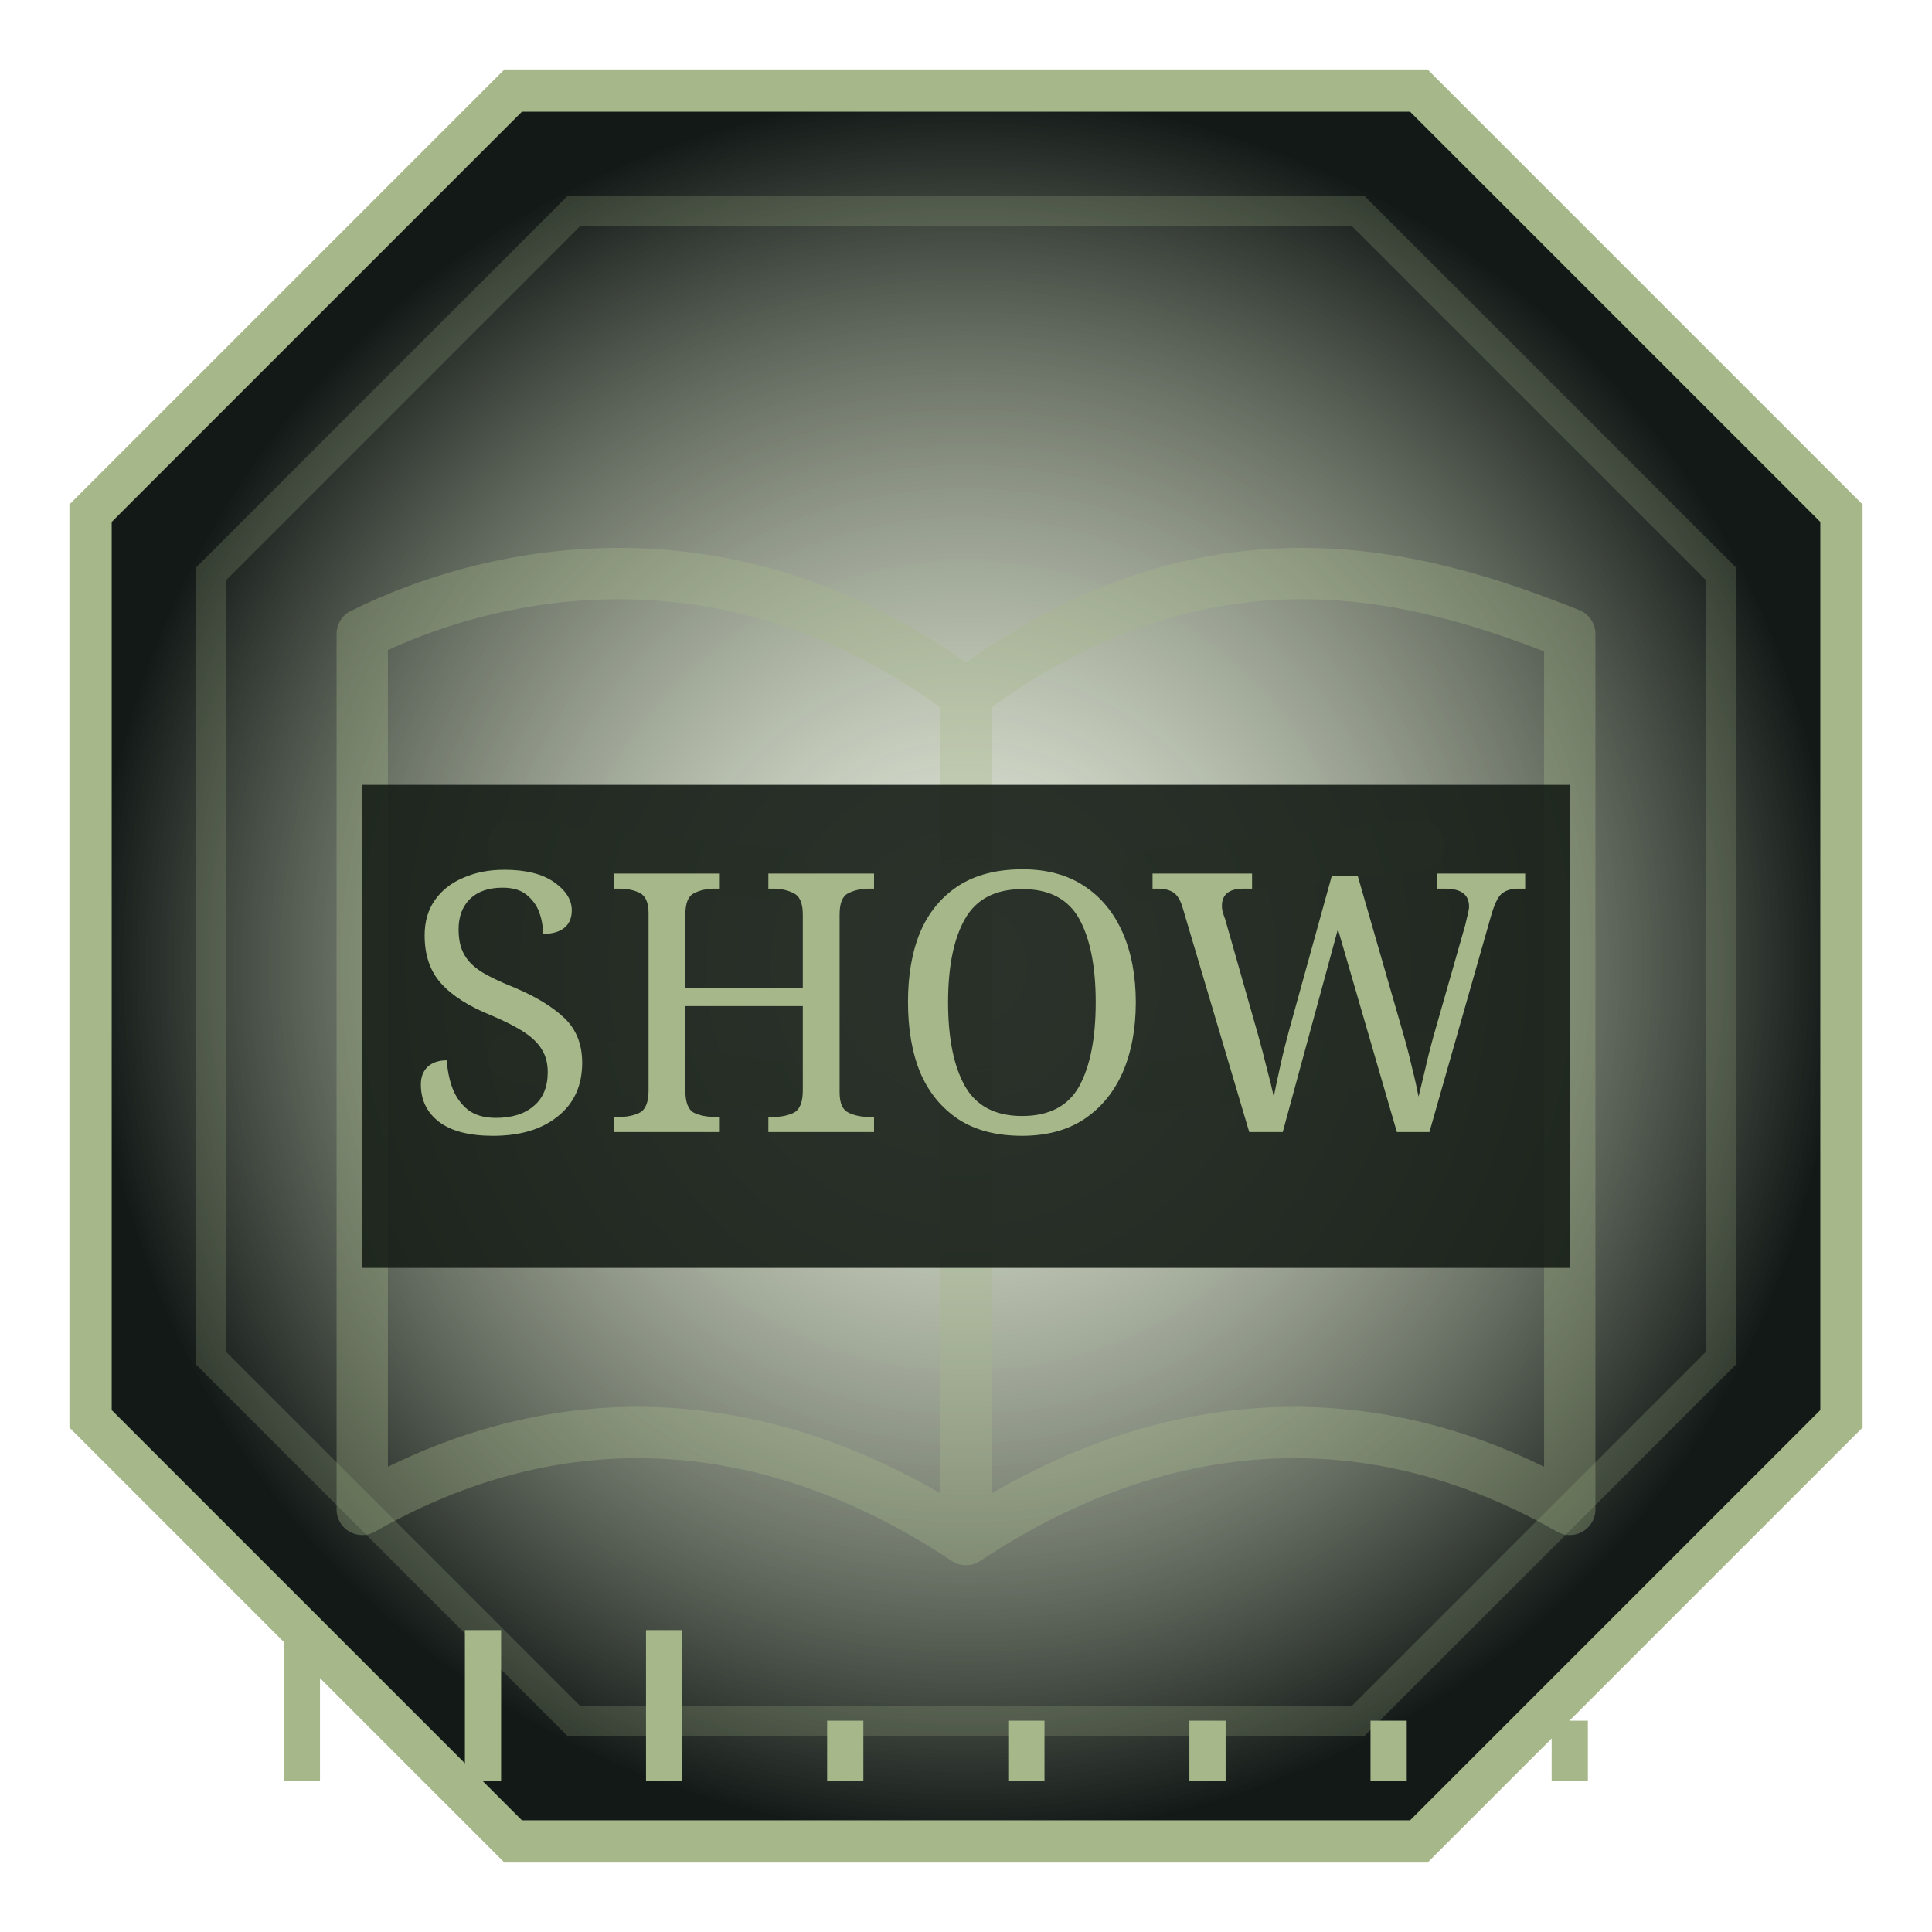
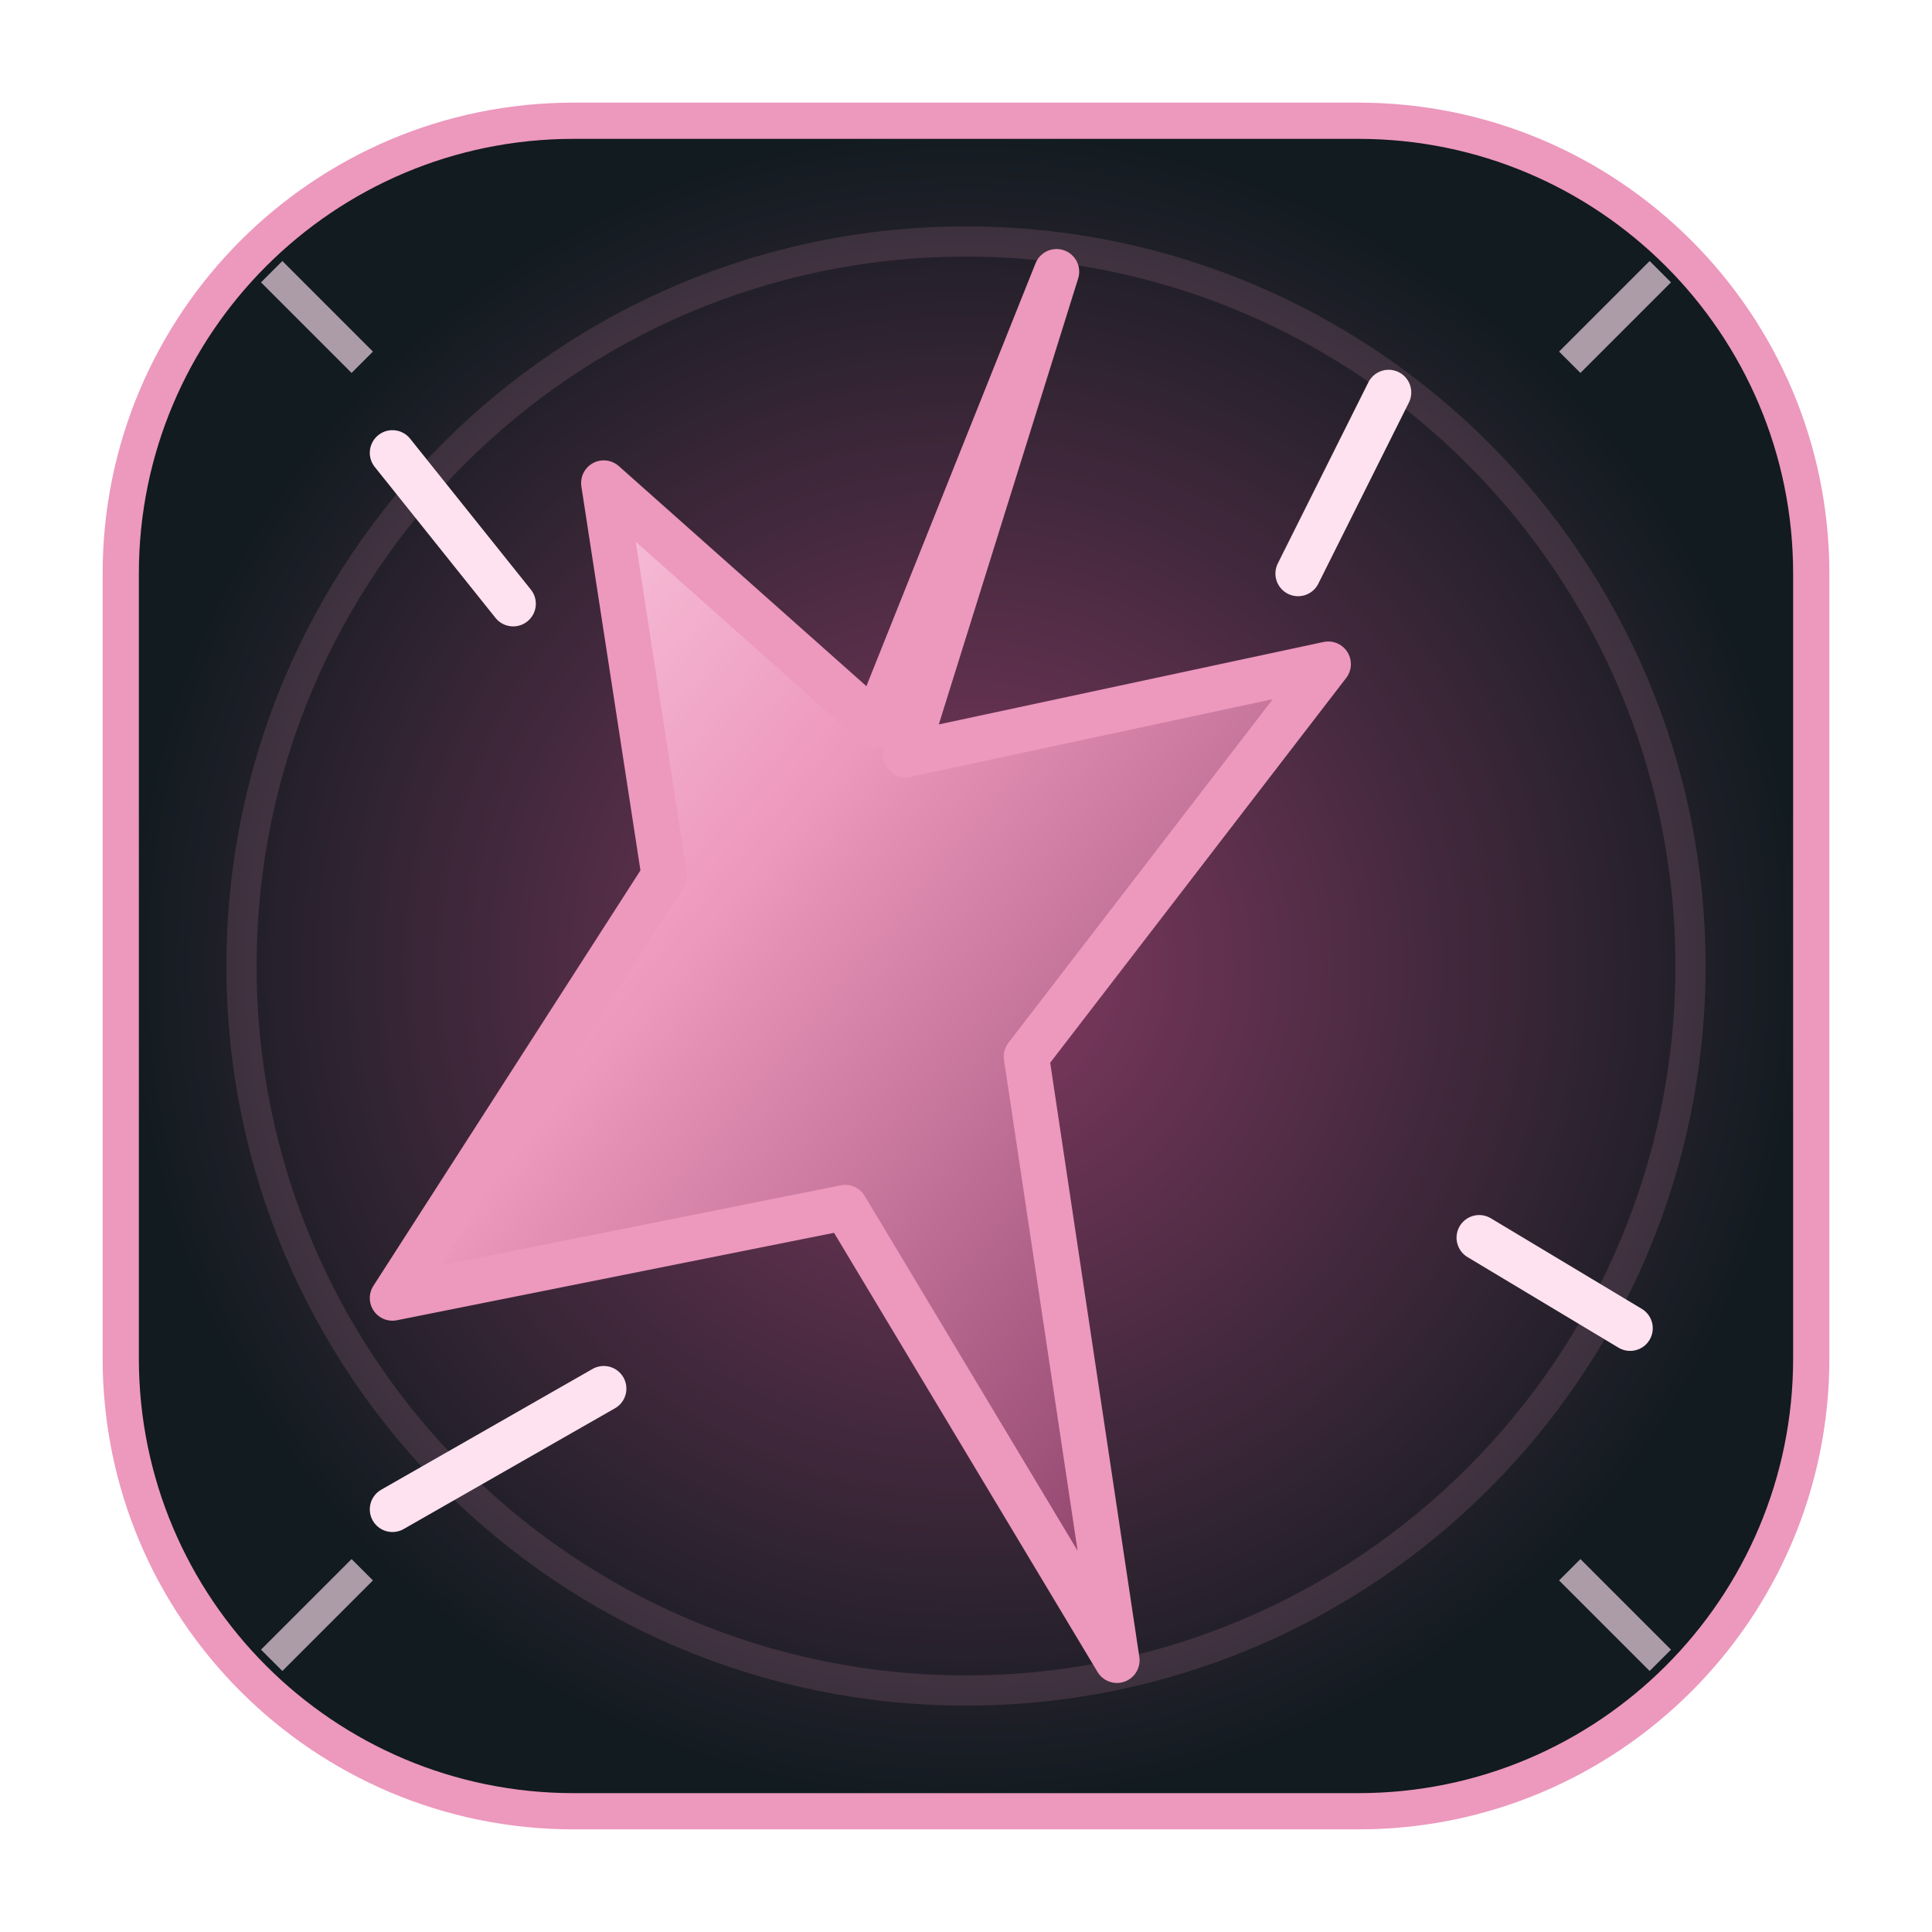
- <svg xmlns="http://www.w3.org/2000/svg" viewBox="0 0 64 64">
+ <svg xmlns="http://www.w3.org/2000/svg" viewBox="0 0 64 64" data-motif="spark" data-palette="rose">
  <defs>
    <radialGradient id="bg">
-       <stop stop-color="#a6b88a" stop-opacity=".26" />
-       <stop offset="1" stop-color="#131917" />
+       <stop stop-color="#843a63" />
+       <stop offset="1" stop-color="#111b20" />
    </radialGradient>
+     <linearGradient id="art" x2=".8" y2="1">
+       <stop stop-color="#ffe2ef" />
+       <stop offset=".45" stop-color="#ed98bd" />
+       <stop offset="1" stop-color="#843a63" />
+     </linearGradient>
  </defs>
-   <path d="M17 3h30l14 14v30L47 61H17L3 47V17z" fill="url(#bg)" stroke="#a6b88a" stroke-width="1.4" />
-   <path d="M19 7h26l12 12v26L45 57H19L7 45V19z" fill="none" stroke="#a6b88a" opacity=".22" />
-   <g fill="none" stroke="#a6b88a" stroke-width="1.7" stroke-linejoin="round" stroke-linecap="round" opacity=".35">
-     <path d="M32 23c-8-6-16-4-20-2v29c7-4 14-3 20 1 6-4 13-5 20-1V21c-5-2-12-4-20 2zM32 23v28M17 28l9 1m-9 6 9 1m12-7 9-1m-9 8 9-1" />
+   <g fill="url(#bg)" stroke="#ed98bd" stroke-width="1.2">
+     <rect x="4" y="4" width="56" height="56" rx="15" />
  </g>
-   <path d="M12 26h40v16H12z" fill="#161e17" opacity=".9" />
-   <text x="32" y="37.5" fill="#a6b88a" font-size="12" font-family="Georgia,serif" text-anchor="middle">SHOW</text>
-   <g fill="none" stroke="#a6b88a" stroke-width="1.2">
-     <path d="M10 59v-5" />
-     <path d="M16 59v-5" />
-     <path d="M22 59v-5" />
-     <path d="M28 59v-2" />
-     <path d="M34 59v-2" />
-     <path d="M40 59v-2" />
-     <path d="M46 59v-2" />
-     <path d="M52 59v-2" />
+   <circle cx="32" cy="32" r="24" fill="none" stroke="#ed98bd" opacity=".15" />
+   <path d="m9 9 3 3m40 40 3 3M9 55l3-3M52 12l3-3" stroke="#ffe2ef" opacity=".65" />
+   <style>.shine{fill:none;stroke:#ffe2ef;stroke-width:1.5}</style>
+   <g fill="url(#art)" stroke="#ed98bd" stroke-width="1.5" stroke-linecap="round" stroke-linejoin="round">
+     <path d="m35 9-5 16 14-3-10 13 3 20-9-15-15 3 9-14-2-13 9 8Z" />
+     <path class="shine" d="m46 13-3 6m6 22 5 3M13 15l4 5m-4 30 7-4" />
  </g>
</svg>
